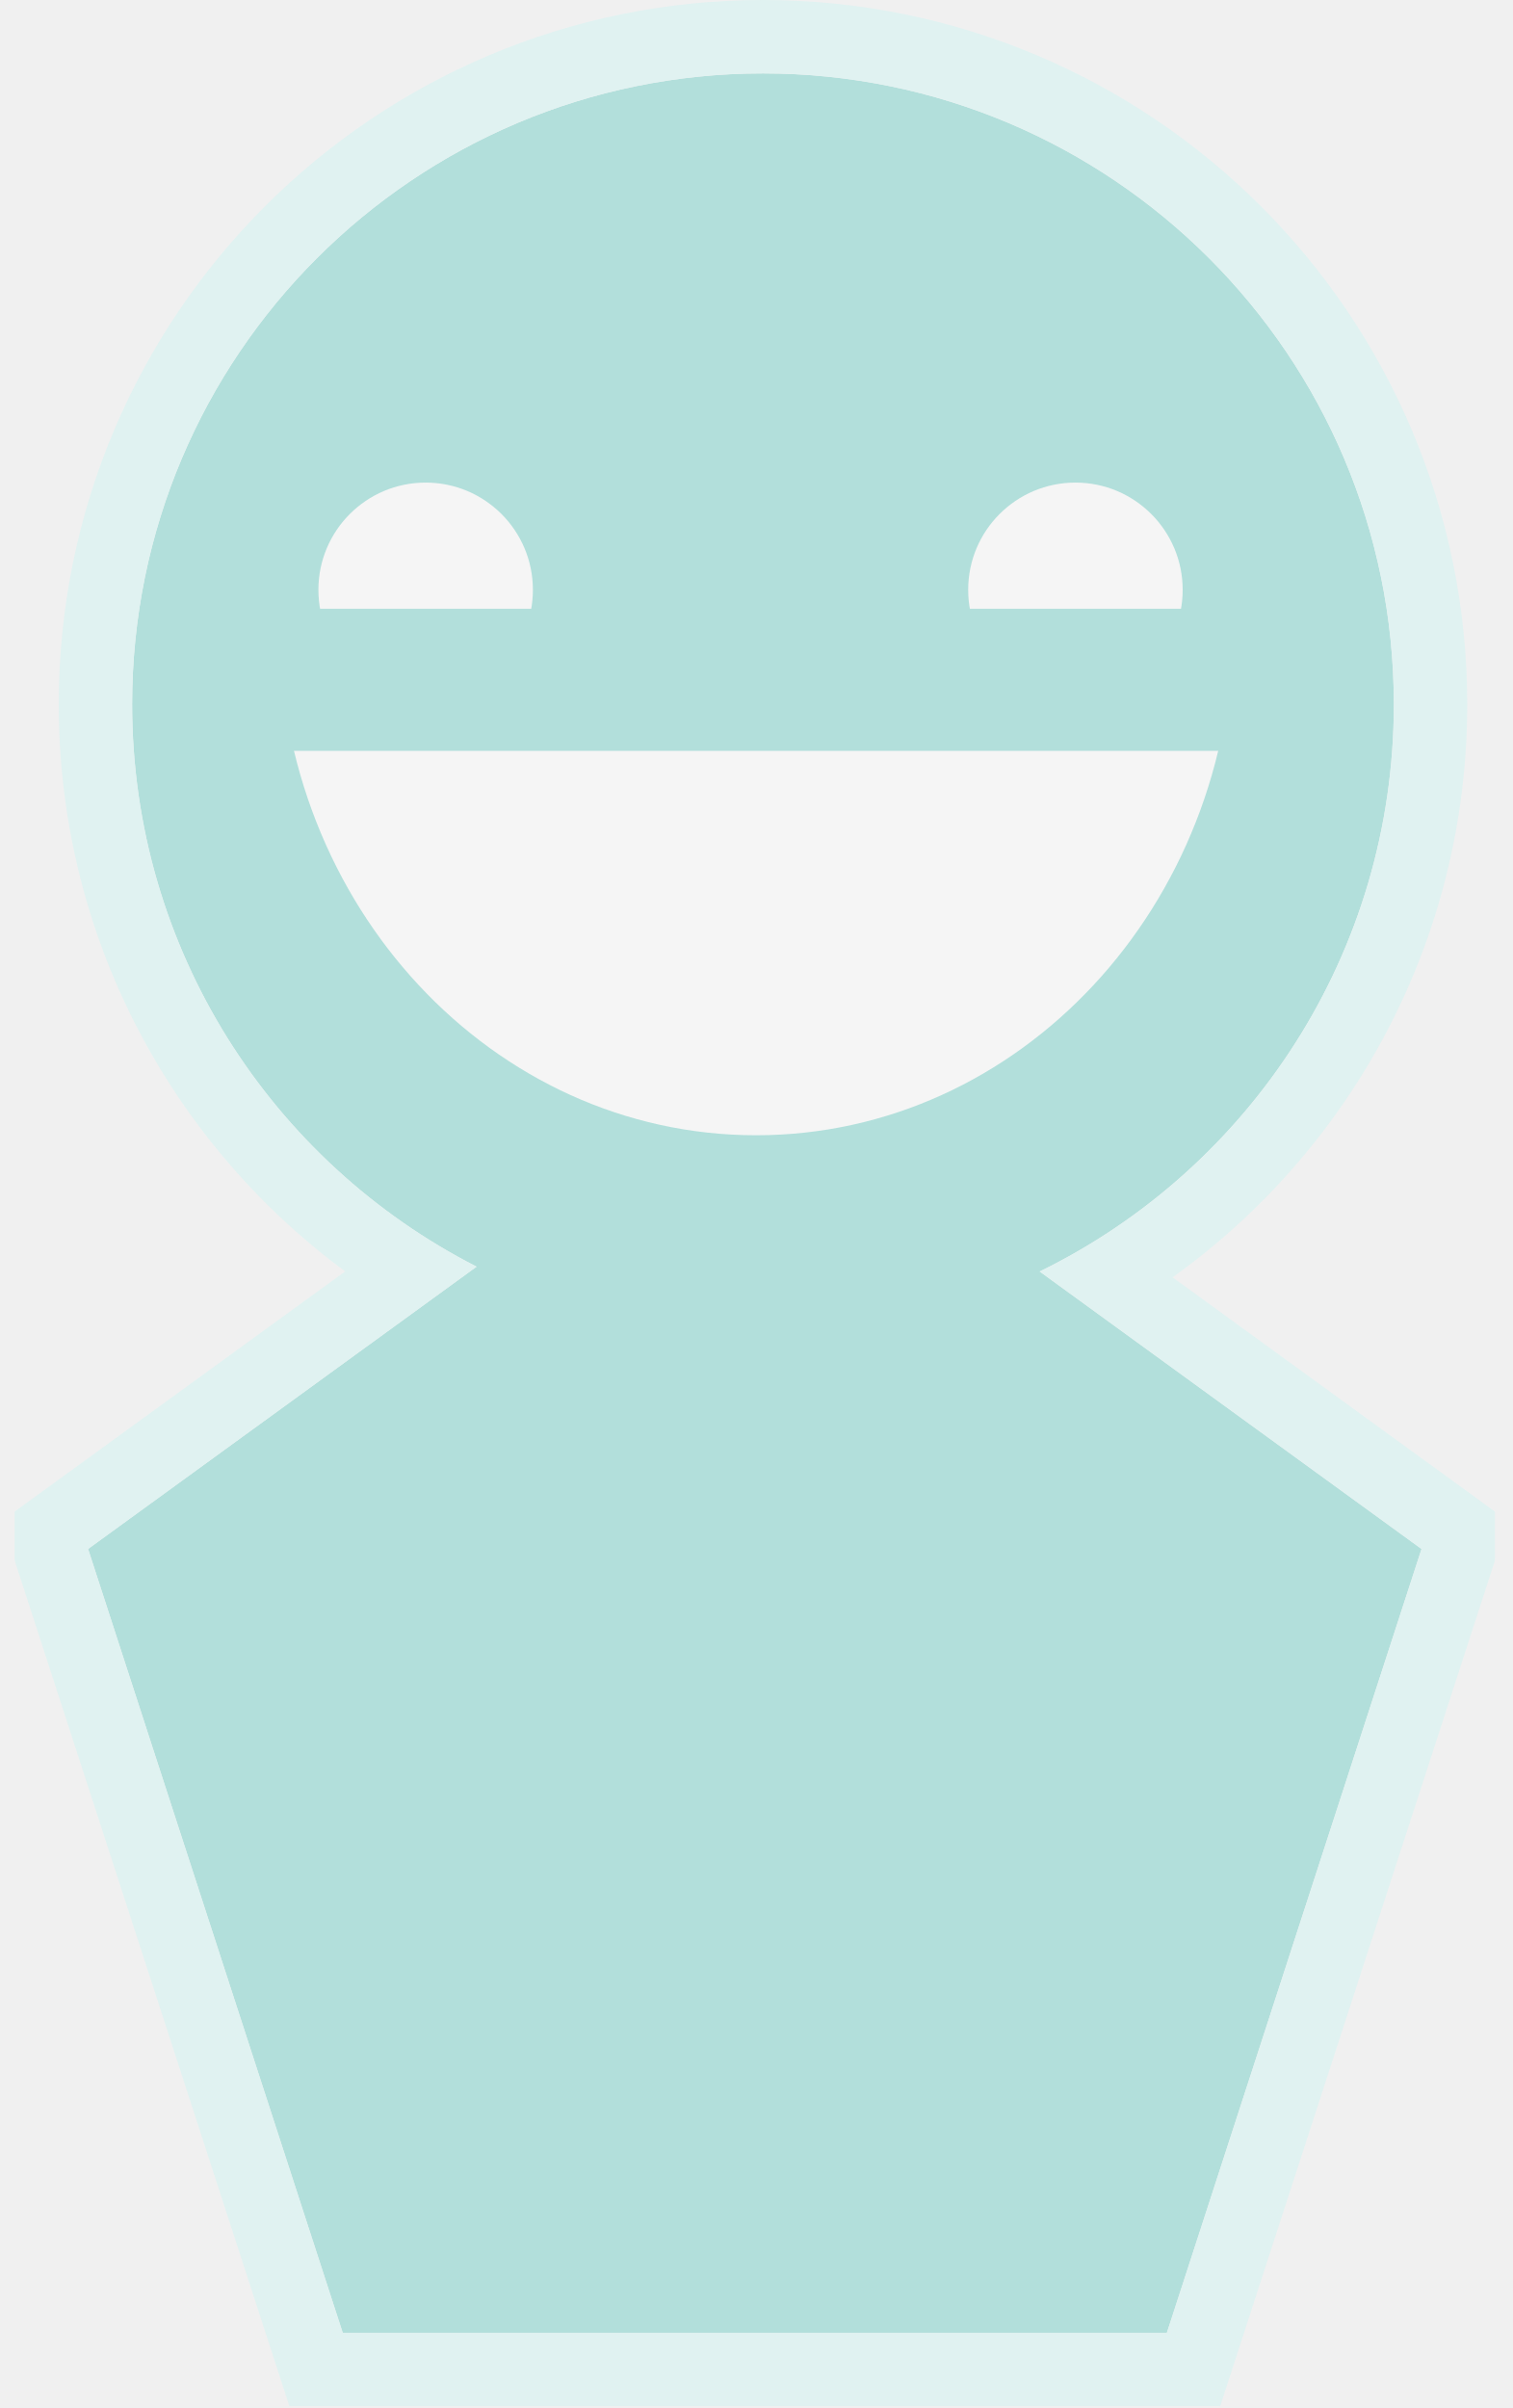
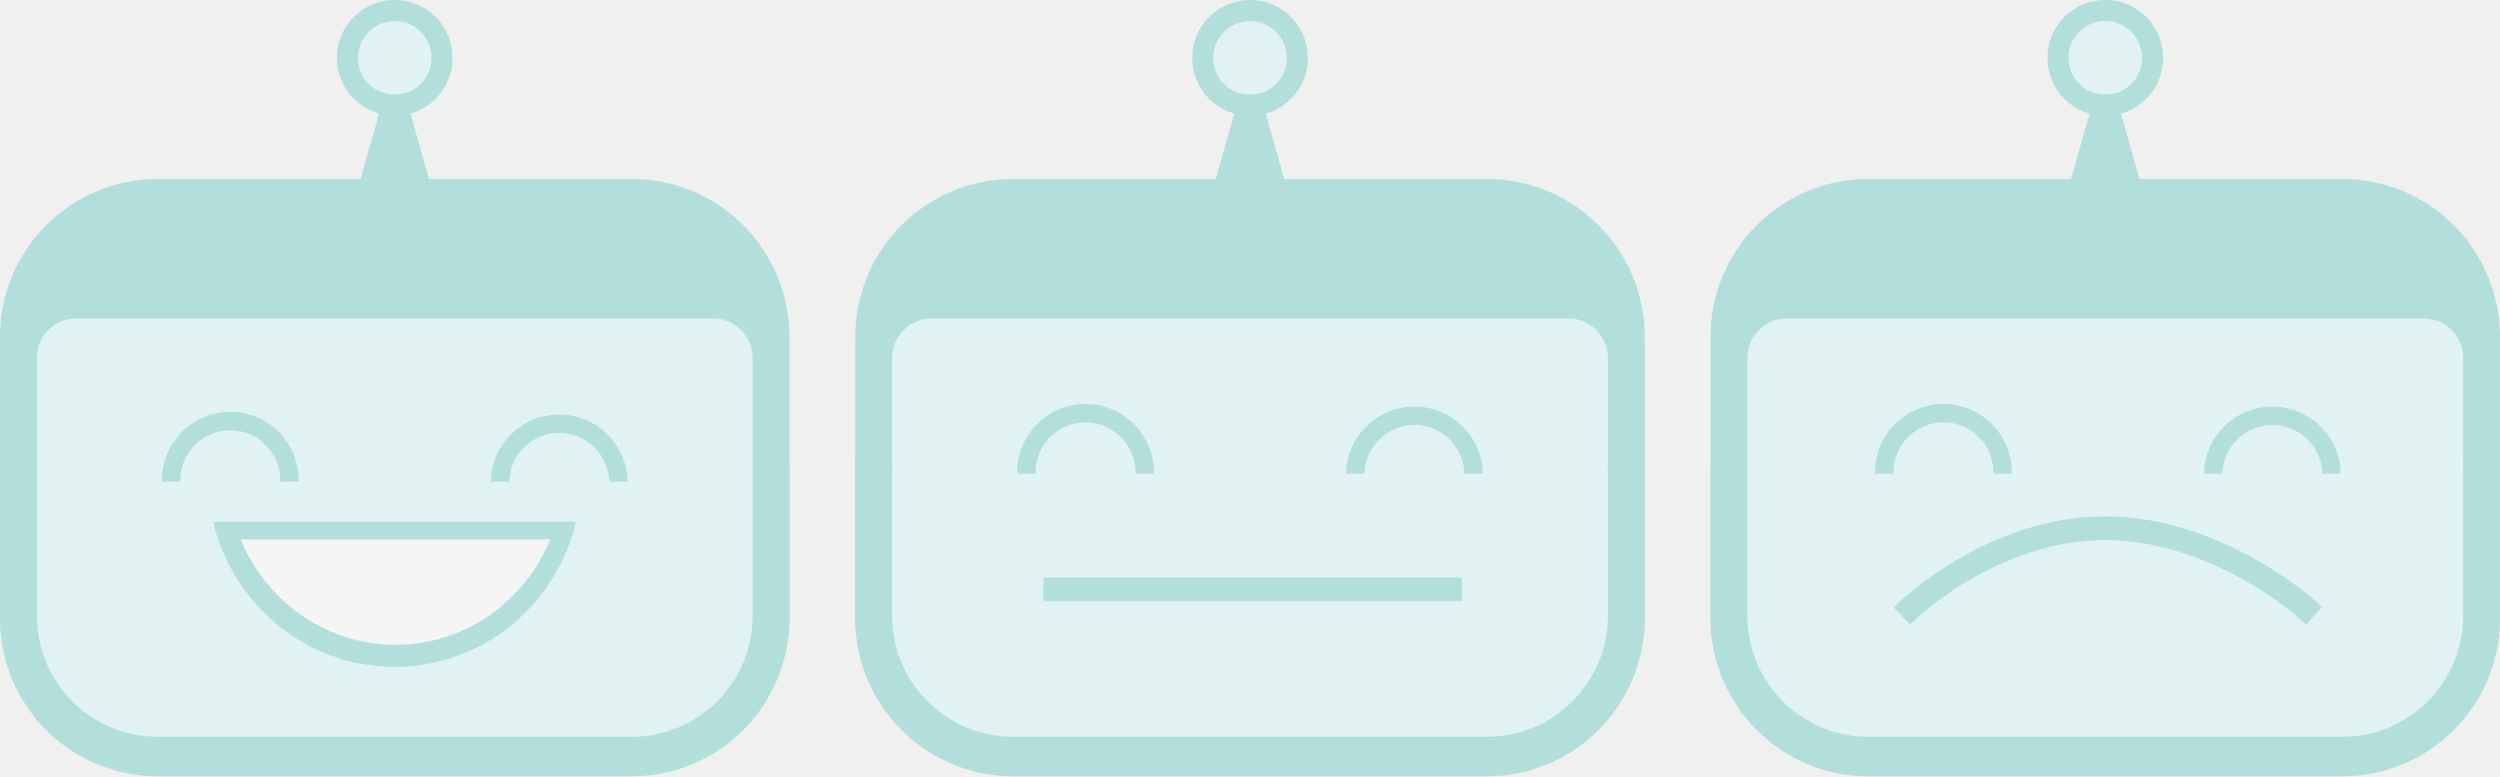
- <svg xmlns="http://www.w3.org/2000/svg" xmlns:xlink="http://www.w3.org/1999/xlink" width="206px" height="328px" viewBox="0 0 206 328" version="1.1">
+ <svg xmlns="http://www.w3.org/2000/svg" xmlns:xlink="http://www.w3.org/1999/xlink" width="950px" height="295px" viewBox="0 0 950 295" version="1.1">
  <defs>
-     <path d="M129.634,163.195 L181.652,200.989 L146.959,307.761 L34.692,307.761 L-4.26325641e-14,200.989 L52.926,162.536 C25.073,148.32 6,119.358 6,85.94 C6,38.477 44.477,0 91.94,0 C139.404,0 177.881,38.477 177.881,85.94 C177.881,119.883 158.203,149.23 129.634,163.195 Z" id="path-1" />
-     <mask id="mask-2" maskContentUnits="userSpaceOnUse" maskUnits="objectBoundingBox" x="-10" y="-10" width="201.652" height="327.761">
-       <rect x="-10" y="-10" width="201.652" height="327.761" fill="white" />
-       <use xlink:href="#path-1" fill="black" />
+     <rect id="path-1" x="0" y="112" width="300" height="174" rx="60" />
+     <mask id="mask-2" maskContentUnits="userSpaceOnUse" maskUnits="objectBoundingBox" x="0" y="0" width="300" height="174" fill="white">
+       <use xlink:href="#path-1" />
    </mask>
-     <rect id="path-3" x="26" y="92.272" width="130.006" height="89.367" />
-     <ellipse id="path-5" cx="91.003" cy="74.818" rx="65.003" ry="69.818" />
-     <mask id="mask-6" maskContentUnits="userSpaceOnUse" maskUnits="objectBoundingBox" x="0" y="0" width="130.006" height="139.636" fill="white">
-       <use xlink:href="#path-5" />
+     <ellipse id="path-3" cx="150" cy="14" rx="14" ry="14" />
+     <mask id="mask-4" maskContentUnits="userSpaceOnUse" maskUnits="objectBoundingBox" x="-8" y="-8" width="44" height="44">
+       <rect x="128" y="-8" width="44" height="44" fill="white" />
+       <use xlink:href="#path-3" fill="black" />
    </mask>
-     <rect id="path-7" x="-3" y="48" width="188.21" height="24.923" />
+     <rect id="path-5" x="0" y="0" width="79" height="47" />
+     <rect id="path-7" x="125" y="0" width="79" height="47" />
+     <rect id="path-9" x="0" y="112" width="300" height="174" rx="60" />
+     <mask id="mask-10" maskContentUnits="userSpaceOnUse" maskUnits="objectBoundingBox" x="0" y="0" width="300" height="174" fill="white">
+       <use xlink:href="#path-9" />
+     </mask>
+     <ellipse id="path-11" cx="150" cy="14" rx="14" ry="14" />
+     <mask id="mask-12" maskContentUnits="userSpaceOnUse" maskUnits="objectBoundingBox" x="-8" y="-8" width="44" height="44">
+       <rect x="128" y="-8" width="44" height="44" fill="white" />
+       <use xlink:href="#path-11" fill="black" />
+     </mask>
+     <rect id="path-13" x="0" y="0" width="79" height="47" />
+     <rect id="path-15" x="125" y="0" width="79" height="47" />
+     <rect id="path-17" x="0" y="112" width="300" height="174" rx="60" />
+     <mask id="mask-18" maskContentUnits="userSpaceOnUse" maskUnits="objectBoundingBox" x="0" y="0" width="300" height="174" fill="white">
+       <use xlink:href="#path-17" />
+     </mask>
+     <circle id="path-19" cx="150" cy="14" r="14" />
+     <mask id="mask-20" maskContentUnits="userSpaceOnUse" maskUnits="objectBoundingBox" x="-8" y="-8" width="44" height="44">
+       <rect x="128" y="-8" width="44" height="44" fill="white" />
+       <use xlink:href="#path-19" fill="black" />
+     </mask>
+     <rect id="path-21" x="0" y="0.281" width="141.915" height="92.346" />
+     <ellipse id="path-23" cx="70.957" cy="72.145" rx="70.957" ry="72.145" />
+     <rect id="path-25" x="0" y="2.13162821e-14" width="140.67" height="92.346" />
+     <ellipse id="path-27" cx="64.305" cy="65.461" rx="63.818" ry="65.461" />
+     <rect id="path-29" x="0" y="0" width="79" height="47" />
+     <rect id="path-31" x="125" y="0" width="79" height="47" />
  </defs>
-   <g id="Page-1" stroke="none" stroke-width="1" fill="none" fill-rule="evenodd">
-     <g id="Logo-3-Copy" transform="translate(12, 10)">
-       <g id="Combined-Shape">
-         <use fill="#B2DFDB" fill-rule="evenodd" xlink:href="#path-1" />
-         <use stroke="#E0F2F1" mask="url(#mask-2)" stroke-width="20" xlink:href="#path-1" />
+   <g id="Page-2" stroke="none" stroke-width="1" fill="none" fill-rule="evenodd">
+     <g id="Group" transform="translate(0, 5)">
+       <g id="Head-Neutral" transform="translate(325, 3)">
+         <rect id="Rectangle-2" fill="#B2DFDB" x="0" y="60" width="300" height="227" rx="60" />
+         <use id="Rectangle-2-Copy" stroke="#B2DFDB" mask="url(#mask-2)" stroke-width="28" fill="#E0F2F1" xlink:href="#path-1" />
+         <rect id="Rectangle-3" fill="#E0F2F1" x="14" y="113" width="272" height="69" rx="15" />
+         <polygon id="Triangle" fill="#B2DFDB" points="150 14 163 60 137 60" />
+         <g id="Oval">
+           <use fill="#E0F2F1" fill-rule="evenodd" xlink:href="#path-3" />
+           <use stroke="#B2DFDB" mask="url(#mask-4)" stroke-width="16" xlink:href="#path-3" />
+         </g>
+         <path d="M76,216 L226,216" id="Line-Copy" stroke="#B2DFDB" stroke-width="9" stroke-linecap="square" />
+         <g id="Eyes-Copy" transform="translate(48, 125)">
+           <mask id="mask-6" fill="white">
+             <use xlink:href="#path-5" />
+           </mask>
+           <g id="Rectangle-4" />
+           <circle id="Oval-2-Copy-2" stroke="#B2DFDB" stroke-width="7" mask="url(#mask-6)" cx="39.5" cy="46.5" r="22.5" />
+           <mask id="mask-8" fill="white">
+             <use xlink:href="#path-7" />
+           </mask>
+           <g id="Rectangle-4" />
+           <circle id="Oval-2-Copy-2" stroke="#B2DFDB" stroke-width="7" mask="url(#mask-8)" cx="164.5" cy="47.5" r="22.5" />
+         </g>
      </g>
-       <mask id="mask-4" fill="white">
-         <use xlink:href="#path-3" />
-       </mask>
-       <g id="Mask" />
-       <g id="Oval" mask="url(#mask-4)" stroke-width="20" stroke="#F5F5F5" fill="#F5F5F5">
-         <use mask="url(#mask-6)" xlink:href="#path-5" />
+       <g id="Head-Sad" transform="translate(650, 3)">
+         <rect id="Rectangle-2" fill="#B2DFDB" x="0" y="60" width="300" height="227" rx="60" />
+         <use id="Rectangle-2-Copy" stroke="#B2DFDB" mask="url(#mask-10)" stroke-width="28" fill="#E0F2F1" xlink:href="#path-9" />
+         <rect id="Rectangle-3" fill="#E0F2F1" x="14" y="113" width="272" height="69" rx="15" />
+         <polygon id="Triangle" fill="#B2DFDB" points="150 14 163 60 137 60" />
+         <g id="Oval">
+           <use fill="#E0F2F1" fill-rule="evenodd" xlink:href="#path-11" />
+           <use stroke="#B2DFDB" mask="url(#mask-12)" stroke-width="16" xlink:href="#path-11" />
+         </g>
+         <path d="M76,223 C76,223 107.883,192.721 150,192.721 C192.117,192.721 226,223 226,223" id="Line" stroke="#B2DFDB" stroke-width="9" stroke-linecap="square" />
+         <g id="Eyes" transform="translate(49, 125)">
+           <mask id="mask-14" fill="white">
+             <use xlink:href="#path-13" />
+           </mask>
+           <g id="Rectangle-4" />
+           <circle id="Oval-2-Copy-2" stroke="#B2DFDB" stroke-width="7" mask="url(#mask-14)" cx="39.5" cy="46.5" r="22.5" />
+           <mask id="mask-16" fill="white">
+             <use xlink:href="#path-15" />
+           </mask>
+           <g id="Rectangle-4" />
+           <circle id="Oval-2-Copy-2" stroke="#B2DFDB" stroke-width="7" mask="url(#mask-16)" cx="164.5" cy="47.5" r="22.5" />
+         </g>
      </g>
-       <mask id="mask-8" fill="white">
-         <use xlink:href="#path-7" />
-       </mask>
-       <g id="Mask" />
-       <ellipse id="Oval-2" fill="#F5F5F5" mask="url(#mask-8)" cx="45.986" cy="70.345" rx="14.61" ry="14.61" />
-       <ellipse id="Oval-2-Copy" fill="#F5F5F5" mask="url(#mask-8)" cx="134.505" cy="70.345" rx="14.61" ry="14.61" />
+       <g id="Head-Happy" transform="translate(0, 3)">
+         <rect id="Rectangle-2" fill="#B2DFDB" x="0" y="60" width="300" height="227" rx="60" />
+         <use id="Rectangle-2-Copy" stroke="#B2DFDB" mask="url(#mask-18)" stroke-width="28" fill="#E0F2F1" xlink:href="#path-17" />
+         <rect id="Rectangle-3" fill="#E0F2F1" x="14" y="113" width="272" height="69" rx="15" />
+         <polygon id="Triangle" fill="#B2DFDB" points="150 14 163 60 137 60" />
+         <g id="Oval">
+           <use fill="#E0F2F1" fill-rule="evenodd" xlink:href="#path-19" />
+           <use stroke="#B2DFDB" mask="url(#mask-20)" stroke-width="16" xlink:href="#path-19" />
+         </g>
+         <g id="Mouth" transform="translate(79, 190)">
+           <g id="Oval-Clipped">
+             <mask id="mask-22" fill="white">
+               <use xlink:href="#path-21" />
+             </mask>
+             <g id="path-3" />
+             <g id="Oval" mask="url(#mask-22)">
+               <g transform="translate(0, -88.9)" id="Clipped">
+                 <g>
+                   <mask id="mask-24" fill="white">
+                     <use xlink:href="#path-23" />
+                   </mask>
+                   <g id="path-5" />
+                   <ellipse id="path-5" stroke="#B2DFDB" stroke-width="15" fill="#B2DFDB" mask="url(#mask-24)" cx="70.957" cy="72.145" rx="70.957" ry="72.145" />
+                 </g>
+               </g>
+             </g>
+           </g>
+           <g id="Oval-Clipped" transform="translate(0, 7)">
+             <mask id="mask-26" fill="white">
+               <use xlink:href="#path-25" />
+             </mask>
+             <g id="path-3" />
+             <g id="Oval" mask="url(#mask-26)">
+               <g transform="translate(6.97353, -90.9)" id="Clipped">
+                 <g>
+                   <mask id="mask-28" fill="white">
+                     <use xlink:href="#path-27" />
+                   </mask>
+                   <g id="path-5" />
+                   <ellipse id="path-5" fill="#F5F5F5" mask="url(#mask-28)" cx="63.935" cy="66.458" rx="69.665" ry="71.458" />
+                 </g>
+               </g>
+             </g>
+           </g>
+         </g>
+         <g id="Eyes" transform="translate(48, 128)">
+           <mask id="mask-30" fill="white">
+             <use xlink:href="#path-29" />
+           </mask>
+           <g id="Rectangle-4" />
+           <circle id="Oval-2-Copy-2" stroke="#B2DFDB" stroke-width="7" mask="url(#mask-30)" cx="39.5" cy="46.5" r="22.5" />
+           <mask id="mask-32" fill="white">
+             <use xlink:href="#path-31" />
+           </mask>
+           <g id="Rectangle-4" />
+           <circle id="Oval-2-Copy-2" stroke="#B2DFDB" stroke-width="7" mask="url(#mask-32)" cx="164.5" cy="47.5" r="22.5" />
+         </g>
+       </g>
    </g>
  </g>
</svg>
